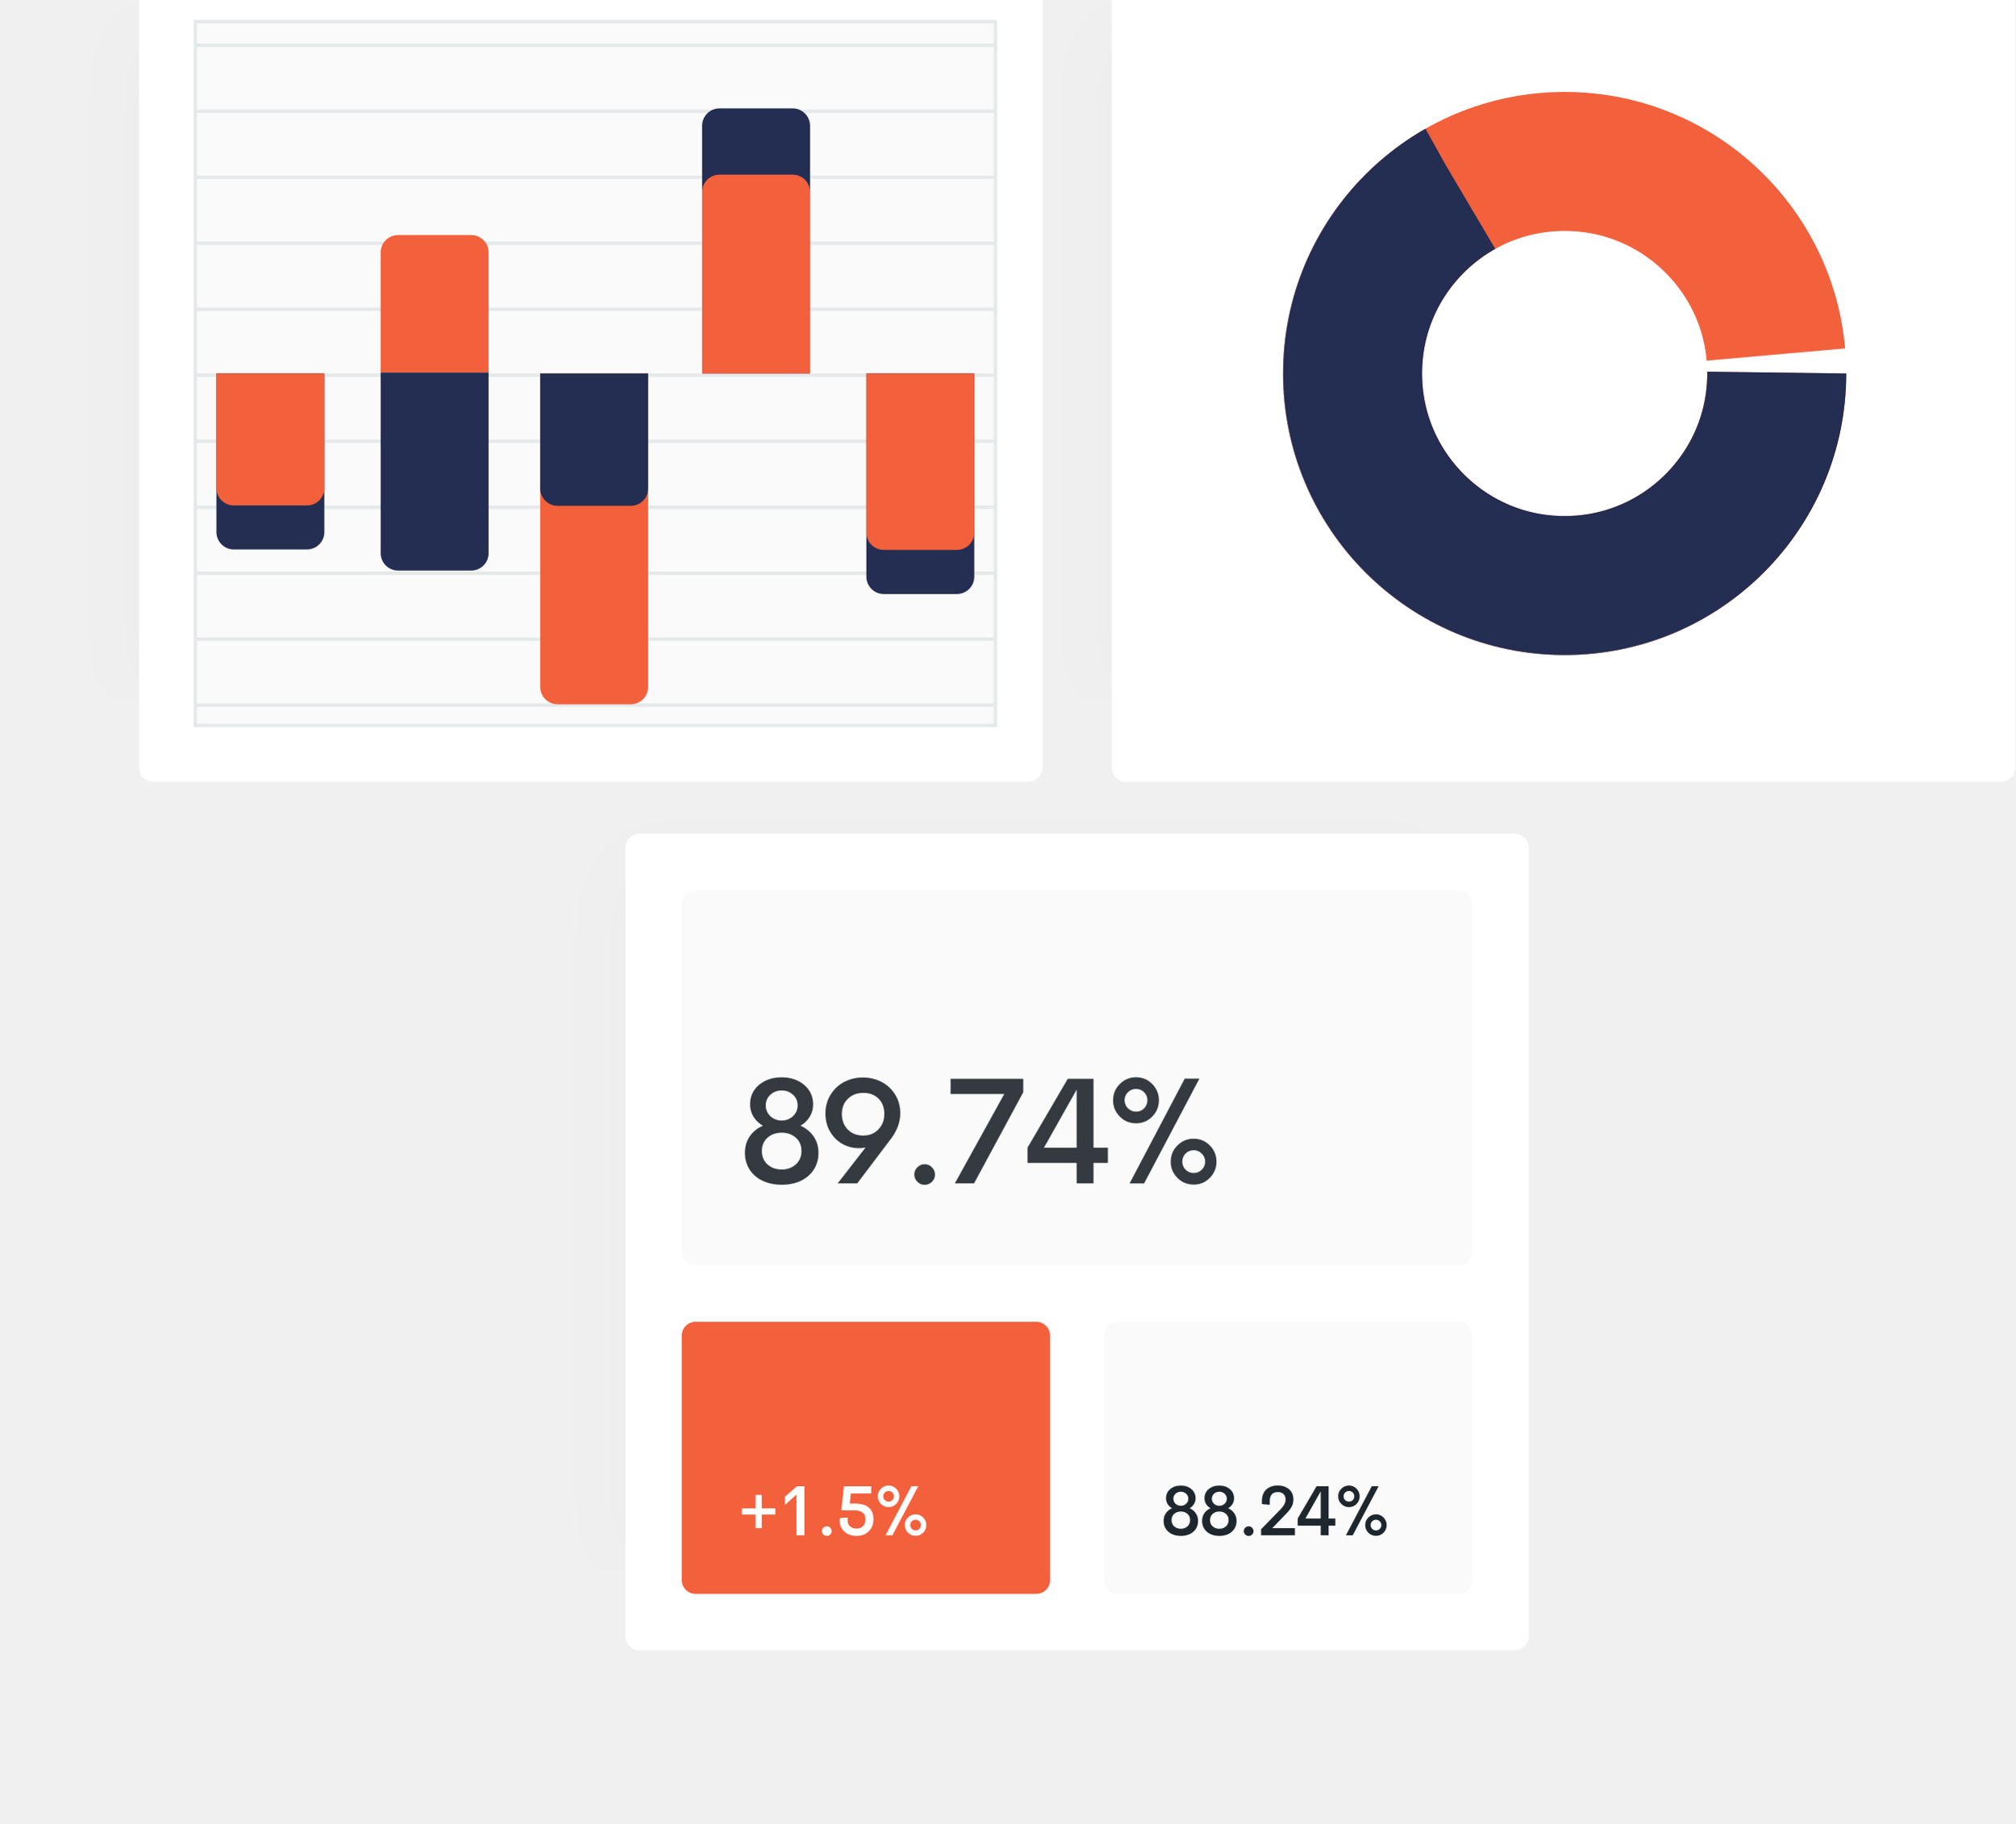
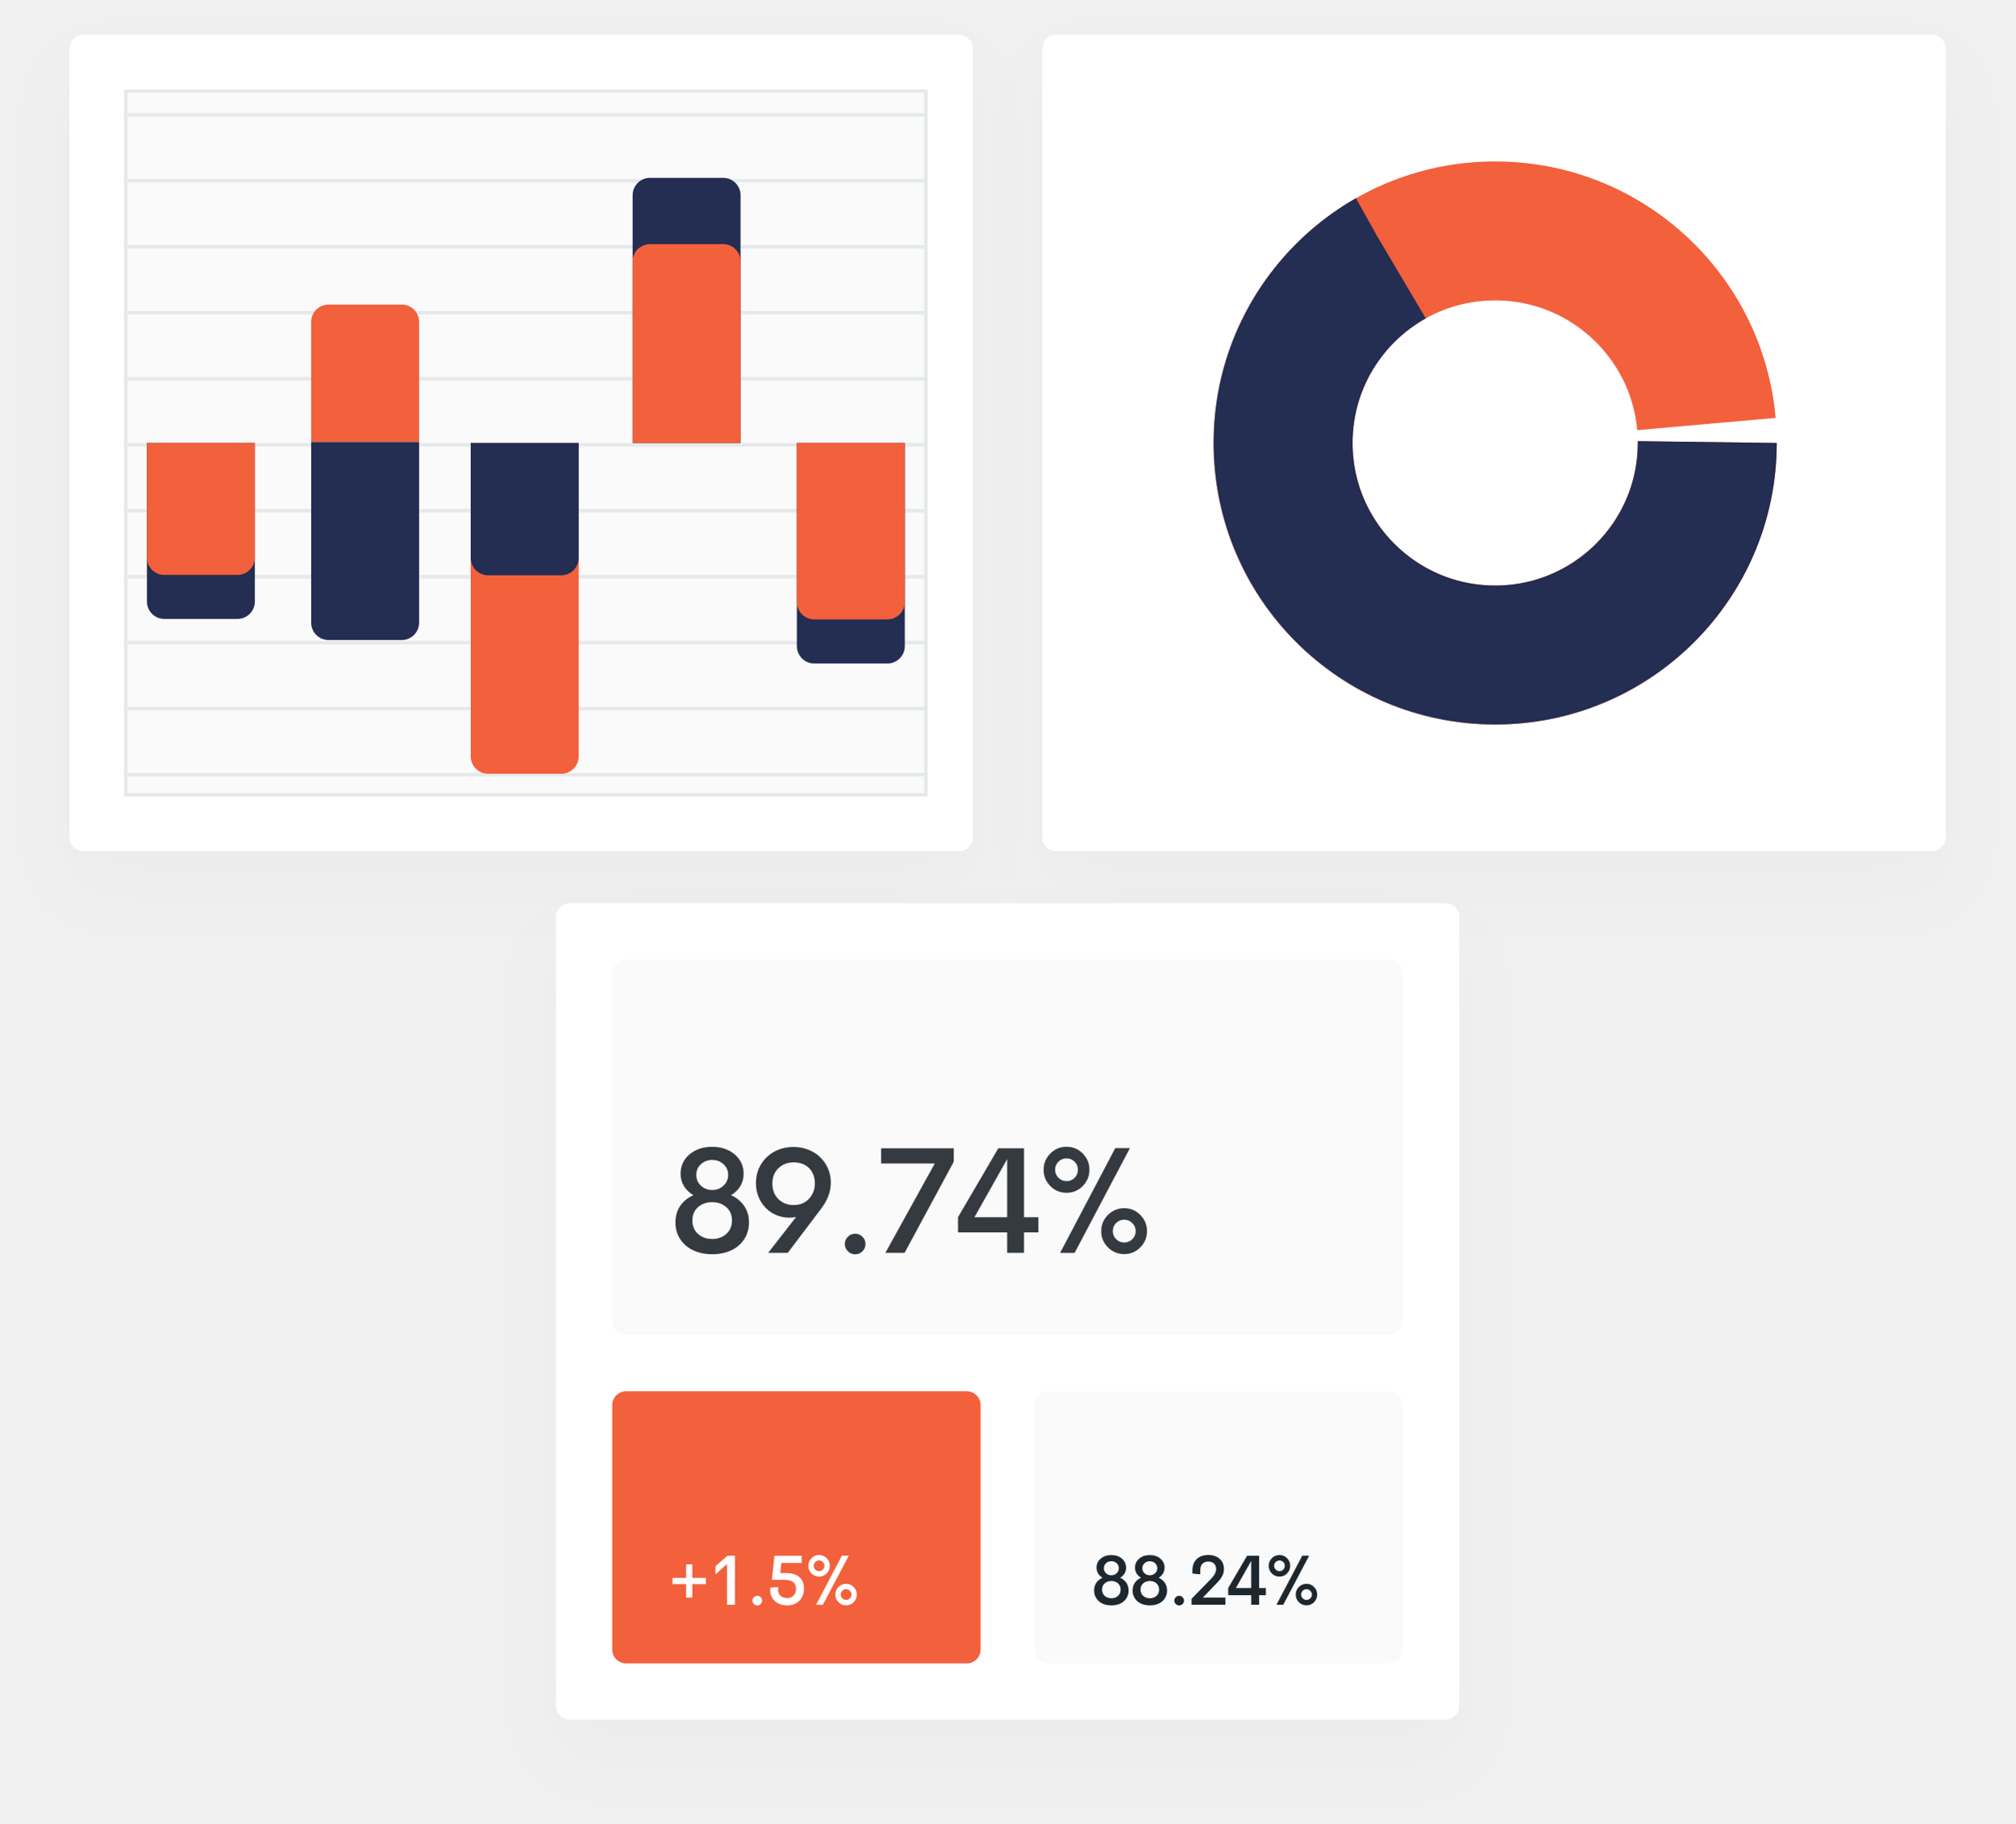
- <svg xmlns="http://www.w3.org/2000/svg" xmlns:xlink="http://www.w3.org/1999/xlink" viewBox="-20 20 580 525" width="580" height="525">
+ <svg xmlns="http://www.w3.org/2000/svg" xmlns:xlink="http://www.w3.org/1999/xlink" width="580" height="525">
  <defs>
-     <filter id="c" width="100%" height="100%" filterUnits="objectBoundingBox">
+     <filter id="c" width="126.9%" height="129.8%" x="-13.5%" y="-10.6%" filterUnits="objectBoundingBox">
      <feOffset dy="10" in="SourceAlpha" result="shadowOffsetOuter1" />
      <feGaussianBlur in="shadowOffsetOuter1" result="shadowBlurOuter1" stdDeviation="10" />
      <feColorMatrix in="shadowBlurOuter1" values="0 0 0 0 0.312 0 0 0 0 0.337 0 0 0 0 0.386 0 0 0 0.03 0" />
    </filter>
-     <filter id="e" width="100%" height="100%" filterUnits="objectBoundingBox">
+     <filter id="e" width="126.9%" height="129.8%" x="-13.5%" y="-10.6%" filterUnits="objectBoundingBox">
      <feOffset dy="10" in="SourceAlpha" result="shadowOffsetOuter1" />
      <feGaussianBlur in="shadowOffsetOuter1" result="shadowBlurOuter1" stdDeviation="10" />
      <feColorMatrix in="shadowBlurOuter1" values="0 0 0 0 0.312 0 0 0 0 0.337 0 0 0 0 0.386 0 0 0 0.03 0" />
    </filter>
-     <filter id="i" width="100%" height="100%" filterUnits="objectBoundingBox">
+     <filter id="i" width="126.9%" height="129.8%" x="-13.5%" y="-10.6%" filterUnits="objectBoundingBox">
      <feOffset dy="10" in="SourceAlpha" result="shadowOffsetOuter1" />
      <feGaussianBlur in="shadowOffsetOuter1" result="shadowBlurOuter1" stdDeviation="10" />
      <feColorMatrix in="shadowBlurOuter1" values="0 0 0 0 0.312 0 0 0 0 0.337 0 0 0 0 0.386 0 0 0 0.03 0" />
    </filter>
    <rect id="d" width="260" height="235" x="0" y="0" rx="4" />
    <rect id="f" width="260" height="235" x="0" y="0" rx="4" />
    <rect id="j" width="260" height="235" x="0" y="0" rx="4" />
    <ellipse id="a" cx="81.039" cy="81.034" rx="81.039" ry="81.034" />
    <ellipse id="b" cx="81.039" cy="81.034" rx="81.039" ry="81.034" />
    <mask id="g" width="162.078" height="162.069" x="0" y="0" fill="#fff" maskContentUnits="userSpaceOnUse" maskUnits="objectBoundingBox">
      <use xlink:href="#a" />
    </mask>
    <mask id="h" width="162.078" height="162.069" x="0" y="0" fill="#fff" maskContentUnits="userSpaceOnUse" maskUnits="objectBoundingBox">
      <use xlink:href="#b" />
    </mask>
  </defs>
  <g fill="none" fill-rule="evenodd" transform="translate(20 10)">
    <use fill="#000" filter="url(#c)" xlink:href="#d" />
    <use fill="#FFF" xlink:href="#d" />
    <path fill="#FAFAFA" stroke="#E5E9EA" d="M16.208 16.207h230.286v202.586H16.208z" />
    <path fill="#E5E9EA" d="M16.208 117.5h230.286v1H16.208zM16.208 136.493h230.286v1H16.208zM16.208 155.485h230.286v1H16.208zM16.208 174.477h230.286v1H16.208zM16.208 41.53h230.286v1H16.208zM16.208 22.538h230.286v1H16.208zM16.208 60.523h230.286v1H16.208zM16.208 79.515h230.286v1H16.208zM16.208 98.508h230.286v1H16.208zM16.208 193.47h230.286v1H16.208zM16.208 212.462h230.286v1H16.208z" />
    <path fill="#242D52" d="M22.286 117.5h31.065v45.647a5 5 0 01-5 5H27.286a5 5 0 01-5-5V117.5z" />
    <path fill="#F3603C" d="M22.286 117.5h31.065v32.985a5 5 0 01-5 5H27.286a5 5 0 01-5-5V117.5zM69.558 117.234h31.065V82.658a5 5 0 00-5-5H74.558a5 5 0 00-5 5v34.576z" />
    <path fill="#242D52" d="M69.558 117.234h31.065v51.99a5 5 0 01-5 5H74.558a5 5 0 01-5-5v-51.99zM162.078 117.5h31.065V46.193a5 5 0 00-5-5h-21.065a5 5 0 00-5 5V117.5z" />
    <path fill="#F3603C" d="M162.078 117.5h31.065V65.27a5 5 0 00-5-5h-21.065a5 5 0 00-5 5v52.23z" />
    <g>
      <path fill="#242D52" d="M209.351 117.5h31.065v58.477a5 5 0 01-5 5H214.35a5 5 0 01-5-5V117.5z" />
      <path fill="#F3603C" d="M209.351 117.5h31.065v45.782a5 5 0 01-5 5H214.35a5 5 0 01-5-5V117.5z" />
    </g>
    <g>
      <path fill="#F3603C" d="M115.481 117.5h31.065v90.216a5 5 0 01-5 5H120.48a5 5 0 01-5-5V117.5z" />
      <path fill="#242D52" d="M115.481 117.5h31.065v33.086a5 5 0 01-5 5H120.48a5 5 0 01-5-5V117.5z" />
    </g>
    <g transform="translate(280)">
      <use fill="#000" filter="url(#e)" xlink:href="#f" />
      <use fill="#FFF" xlink:href="#f" />
      <g transform="translate(49.299 36.466)">
        <ellipse cx="81.039" cy="81.034" stroke="#FFF" stroke-width="40" rx="61.039" ry="61.034" />
        <use stroke="#F3603C" stroke-dasharray="502" stroke-width="80" mask="url(#g)" xlink:href="#a" />
        <use stroke="#242D52" stroke-dasharray="340" stroke-width="80" mask="url(#h)" xlink:href="#b" />
      </g>
    </g>
    <g transform="translate(140 250)">
      <use fill="#000" filter="url(#i)" xlink:href="#j" />
      <use fill="#FFF" xlink:href="#j" />
      <g transform="translate(16.208 140.46)">
        <rect width="106.026" height="78.333" fill="#F3603C" rx="4" />
        <path fill="#FFF" fill-rule="nonzero" d="M23.044 59.413v-3.907h3.897v-1.78h-3.897v-3.908h-1.781v3.907h-3.908v1.78h3.908v3.908h1.78zm12.264 2.038V47.345H33.15l-3.433 2.997v2.374l3.314-2.977V61.45h2.276zm6.437.198c.382 0 .71-.135.984-.406.274-.27.41-.597.41-.98 0-.382-.136-.71-.41-.983a1.343 1.343 0 00-.984-.41c-.376 0-.702.136-.98.41a1.335 1.335 0 00-.415.984c0 .376.139.7.416.974.277.274.603.41.979.41zm8.584-.01c1.45 0 2.623-.444 3.517-1.33.893-.888 1.34-2.053 1.34-3.497 0-1.438-.438-2.544-1.316-3.32-.877-.774-2.199-1.161-3.966-1.161H48.36l.307-2.918h5.876v-2.058H46.68l-.732 6.914h3.63c2.21 0 3.314.874 3.314 2.622 0 .791-.232 1.43-.697 1.914-.465.485-1.103.727-1.915.727-.705 0-1.307-.205-1.805-.613-.498-.41-.747-1.023-.747-1.84 0-.165.023-.403.07-.712l-2.286.138c-.033.284-.05.521-.05.712 0 .917.228 1.716.683 2.399a4.204 4.204 0 001.771 1.523c.726.333 1.53.5 2.414.5zm9.207-8.29a2.96 2.96 0 002.186-.91c.6-.613.9-1.348.9-2.205 0-.851-.3-1.58-.9-2.187a2.96 2.96 0 00-2.186-.91c-.85 0-1.58.304-2.186.91a2.981 2.981 0 00-.91 2.187c0 .863.302 1.599.905 2.205.603.607 1.334.91 2.191.91zm1.088 8.112l7.46-14.136h-1.98l-7.438 14.136h1.958zm-1.088-9.684c-.422 0-.785-.15-1.088-.45a1.48 1.48 0 01-.455-1.093c0-.43.152-.79.455-1.084a1.51 1.51 0 011.088-.44c.429 0 .792.149 1.088.445.297.297.445.656.445 1.079 0 .428-.146.793-.44 1.093-.293.3-.658.45-1.093.45zm7.785 9.842c.851 0 1.575-.303 2.172-.91a3.006 3.006 0 00.895-2.186c0-.857-.3-1.588-.9-2.191a2.945 2.945 0 00-2.167-.905c-.857 0-1.589.301-2.196.905a2.976 2.976 0 00-.91 2.191c0 .857.302 1.588.905 2.191.604.603 1.338.905 2.201.905zm0-1.563c-.435 0-.8-.15-1.098-.45a1.485 1.485 0 01-.445-1.083c0-.435.149-.801.445-1.098a1.492 1.492 0 011.098-.445c.416 0 .777.151 1.084.455.306.303.46.666.46 1.088 0 .422-.152.783-.455 1.083-.304.3-.666.45-1.089.45z" />
      </g>
      <g transform="translate(137.766 140.46)">
        <rect width="106.026" height="78.333" fill="#FAFAFA" rx="4" />
        <path fill="#1E272E" fill-rule="nonzero" d="M22.104 61.639c.936 0 1.777-.168 2.522-.505a4.186 4.186 0 001.776-1.503c.439-.66.658-1.421.658-2.285 0-.85-.218-1.593-.653-2.226a4.118 4.118 0 00-1.77-1.444c.527-.31.942-.714 1.246-1.212a3.14 3.14 0 00.455-1.667c0-1.068-.4-1.943-1.202-2.626-.801-.682-1.812-1.024-3.032-1.024-1.24 0-2.262.34-3.067 1.02-.804.678-1.207 1.555-1.207 2.63 0 .614.155 1.17.465 1.667.31.498.736.902 1.276 1.212-.758.323-1.353.801-1.785 1.434-.432.633-.648 1.379-.648 2.236 0 .864.22 1.625.658 2.285a4.147 4.147 0 001.78 1.498c.749.34 1.591.51 2.528.51zm0-8.665c-.607 0-1.118-.197-1.533-.589a1.926 1.926 0 01-.624-1.459c0-.567.208-1.044.624-1.43.415-.385.926-.578 1.533-.578.6 0 1.108.193 1.523.579.416.385.624.862.624 1.429 0 .574-.21 1.058-.629 1.454a2.131 2.131 0 01-1.518.594zm0 6.607c-.772 0-1.411-.227-1.92-.682-.507-.455-.761-1.062-.761-1.82 0-.745.254-1.342.762-1.79.508-.45 1.147-.673 1.919-.673.758 0 1.391.224 1.9.672.507.449.761 1.046.761 1.79 0 .753-.254 1.358-.762 1.816-.508.458-1.14.687-1.9.687zM33.18 61.64c.936 0 1.777-.168 2.522-.505a4.186 4.186 0 001.776-1.503c.439-.66.658-1.421.658-2.285 0-.85-.218-1.593-.653-2.226a4.118 4.118 0 00-1.77-1.444c.527-.31.942-.714 1.246-1.212a3.14 3.14 0 00.455-1.667c0-1.068-.4-1.943-1.202-2.626-.801-.682-1.812-1.024-3.032-1.024-1.24 0-2.262.34-3.067 1.02-.804.678-1.207 1.555-1.207 2.63 0 .614.155 1.17.465 1.667.31.498.736.902 1.276 1.212-.758.323-1.353.801-1.785 1.434-.432.633-.648 1.379-.648 2.236 0 .864.22 1.625.658 2.285a4.147 4.147 0 001.78 1.498c.749.34 1.591.51 2.528.51zm0-8.665c-.607 0-1.118-.197-1.534-.589a1.926 1.926 0 01-.623-1.459c0-.567.208-1.044.623-1.43.416-.385.927-.578 1.534-.578.6 0 1.108.193 1.523.579.416.385.623.862.623 1.429 0 .574-.209 1.058-.628 1.454a2.131 2.131 0 01-1.518.594zm0 6.607c-.772 0-1.412-.227-1.92-.682-.507-.455-.761-1.062-.761-1.82 0-.745.254-1.342.762-1.79.507-.45 1.147-.673 1.919-.673.758 0 1.391.224 1.9.672.507.449.76 1.046.76 1.79 0 .753-.253 1.358-.76 1.816-.509.458-1.142.687-1.9.687zm8.435 2.068c.383 0 .711-.135.985-.406.273-.27.41-.597.41-.98 0-.382-.137-.71-.41-.983a1.343 1.343 0 00-.985-.41c-.375 0-.702.136-.979.41a1.335 1.335 0 00-.415.984c0 .376.138.7.415.974.277.274.604.41.98.41zm13.313-.198v-2.058h-6.51l4.146-4.293c.666-.692 1.154-1.342 1.464-1.948.31-.607.465-1.27.465-1.989 0-1.253-.419-2.238-1.257-2.957-.837-.72-1.915-1.079-3.234-1.079-1.405 0-2.52.393-3.344 1.178-.824.784-1.237 1.909-1.237 3.373v.791l2.266.218v-1.039c0-.917.207-1.584.623-2.003.415-.419.983-.628 1.701-.628.686 0 1.23.19 1.633.569.402.379.603.908.603 1.587 0 .877-.471 1.8-1.414 2.77l-5.64 5.787v1.721h9.735zm9.702 0v-2.76h1.939v-2.048h-1.94v-9.298H61.16l-5.431 9.289v2.057h6.628v2.76h2.275zm-2.275-4.808h-4.412l4.412-7.834v7.834zm8.129-3.294a2.96 2.96 0 002.186-.91c.6-.613.9-1.348.9-2.205 0-.851-.3-1.58-.9-2.187a2.96 2.96 0 00-2.186-.91c-.851 0-1.58.304-2.187.91a2.981 2.981 0 00-.91 2.187c0 .863.302 1.599.905 2.205.604.607 1.334.91 2.192.91zm1.088 8.112l7.459-14.136h-1.979l-7.439 14.136h1.959zm-1.088-9.684c-.422 0-.785-.15-1.089-.45a1.48 1.48 0 01-.455-1.093c0-.43.152-.79.455-1.084a1.51 1.51 0 011.089-.44c.428 0 .791.149 1.088.445.297.297.445.656.445 1.079 0 .428-.147.793-.44 1.093-.294.3-.658.45-1.093.45zm7.785 9.842c.85 0 1.574-.303 2.171-.91a3.006 3.006 0 00.896-2.186c0-.857-.3-1.588-.9-2.191a2.945 2.945 0 00-2.167-.905c-.857 0-1.59.301-2.196.905a2.976 2.976 0 00-.91 2.191c0 .857.301 1.588.905 2.191.603.603 1.337.905 2.2.905zm0-1.563c-.435 0-.801-.15-1.098-.45a1.485 1.485 0 01-.445-1.083c0-.435.148-.801.445-1.098a1.492 1.492 0 011.098-.445c.415 0 .776.151 1.083.455.307.303.46.666.46 1.088 0 .422-.152.783-.455 1.083-.303.3-.666.45-1.088.45z" />
      </g>
      <g transform="translate(16.208 16.207)">
        <rect width="227.584" height="108.046" fill="#FAFAFA" rx="4" />
        <path fill="#343A40" fill-rule="nonzero" d="M28.786 84.812c1.998 0 3.791-.359 5.381-1.076 1.59-.732 2.853-1.801 3.788-3.208.936-1.407 1.404-3.032 1.404-4.875 0-1.815-.465-3.397-1.393-4.748-.929-1.35-2.188-2.377-3.778-3.08 1.126-.662 2.012-1.524 2.66-2.586.647-1.062.97-2.247.97-3.556 0-2.279-.855-4.146-2.564-5.602-1.71-1.457-3.865-2.185-6.468-2.185-2.645 0-4.826.725-6.542 2.174-1.717 1.449-2.575 3.32-2.575 5.613 0 1.309.33 2.494.992 3.556.661 1.062 1.568 1.924 2.722 2.585-1.618.69-2.888 1.71-3.81 3.06-.92 1.35-1.381 2.94-1.381 4.77 0 1.842.467 3.467 1.403 4.874.936 1.407 2.202 2.473 3.799 3.197 1.597.725 3.394 1.087 5.392 1.087zm0-18.486c-1.295 0-2.385-.419-3.271-1.256-.887-.837-1.33-1.874-1.33-3.112 0-1.21.443-2.227 1.33-3.05.886-.823 1.976-1.234 3.27-1.234 1.281 0 2.364.411 3.25 1.234.887.823 1.33 1.84 1.33 3.05 0 1.224-.446 2.258-1.34 3.102-.893.844-1.973 1.266-3.24 1.266zm0 14.097c-1.646 0-3.011-.486-4.094-1.457-1.084-.97-1.625-2.265-1.625-3.882 0-1.59.541-2.863 1.625-3.82 1.083-.957 2.448-1.435 4.094-1.435 1.618 0 2.968.478 4.052 1.435 1.083.957 1.625 2.23 1.625 3.82 0 1.603-.542 2.894-1.625 3.872-1.084.978-2.434 1.467-4.052 1.467zm21.737 3.988l9.729-12.873c1.772-2.391 2.659-4.818 2.659-7.28 0-1.97-.479-3.746-1.435-5.329a9.904 9.904 0 00-3.894-3.682c-1.64-.872-3.458-1.308-5.455-1.308-1.956 0-3.753.432-5.392 1.297-1.64.866-2.948 2.104-3.926 3.714-.978 1.611-1.46 3.423-1.445 5.434.014 1.97.482 3.718 1.403 5.244.922 1.527 2.107 2.684 3.556 3.472a9.656 9.656 0 004.685 1.182c.661 0 1.294-.064 1.9-.19l-8.02 10.319h5.635zm1.73-13.76c-1.8 0-3.274-.565-4.421-1.698-1.147-1.132-1.727-2.62-1.741-4.463-.014-1.815.563-3.289 1.73-4.421 1.168-1.133 2.645-1.699 4.432-1.699 1.815 0 3.278.549 4.39 1.646 1.111 1.098 1.667 2.575 1.667 4.432 0 1.758-.566 3.232-1.699 4.42-1.132 1.19-2.585 1.784-4.358 1.784zm17.664 14.182c.816 0 1.516-.288 2.1-.865a2.83 2.83 0 00.876-2.09c0-.815-.292-1.515-.876-2.1a2.864 2.864 0 00-2.1-.875c-.802 0-1.498.292-2.09.876-.59.584-.885 1.284-.885 2.1 0 .801.295 1.494.886 2.078.59.584 1.287.876 2.09.876zm14.224-.422l14.16-26.23v-3.863H77.389v4.369h15.448L78.612 84.41h5.53zm34.378 0v-5.888h4.137v-4.368h-4.137V54.318h-7.407L99.526 74.134v4.39h14.14v5.887h4.853zm-4.853-10.256h-9.413l9.413-16.713v16.713zm17.094-7.027c1.829 0 3.383-.647 4.664-1.942 1.28-1.308 1.92-2.877 1.92-4.706 0-1.814-.64-3.369-1.92-4.663-1.28-1.295-2.835-1.942-4.664-1.942-1.815 0-3.37.647-4.664 1.942-1.295 1.294-1.942 2.849-1.942 4.663 0 1.843.644 3.412 1.931 4.706 1.288 1.295 2.846 1.942 4.675 1.942zm2.321 17.304l15.913-30.156h-4.221l-15.87 30.156h4.178zm-2.321-20.66c-.9 0-1.675-.32-2.322-.96a3.157 3.157 0 01-.97-2.332c0-.914.323-1.684.97-2.31a3.222 3.222 0 012.322-.94c.914 0 1.688.317 2.321.95.633.633.95 1.4.95 2.3 0 .915-.313 1.692-.94 2.332-.625.64-1.403.96-2.331.96zm16.609 20.998c1.814 0 3.359-.647 4.632-1.942 1.273-1.294 1.91-2.849 1.91-4.663 0-1.83-.64-3.387-1.92-4.675-1.281-1.287-2.822-1.93-4.622-1.93-1.83 0-3.391.643-4.686 1.93-1.294 1.288-1.941 2.846-1.941 4.675 0 1.828.644 3.386 1.93 4.674 1.288 1.287 2.853 1.93 4.697 1.93zm0-3.335c-.93 0-1.71-.32-2.343-.96a3.168 3.168 0 01-.95-2.31c0-.929.317-1.71.95-2.343s1.414-.95 2.343-.95c.886 0 1.656.324 2.31.971.655.647.982 1.421.982 2.322 0 .9-.324 1.67-.971 2.31-.647.64-1.421.96-2.321.96z" />
      </g>
    </g>
  </g>
</svg>
